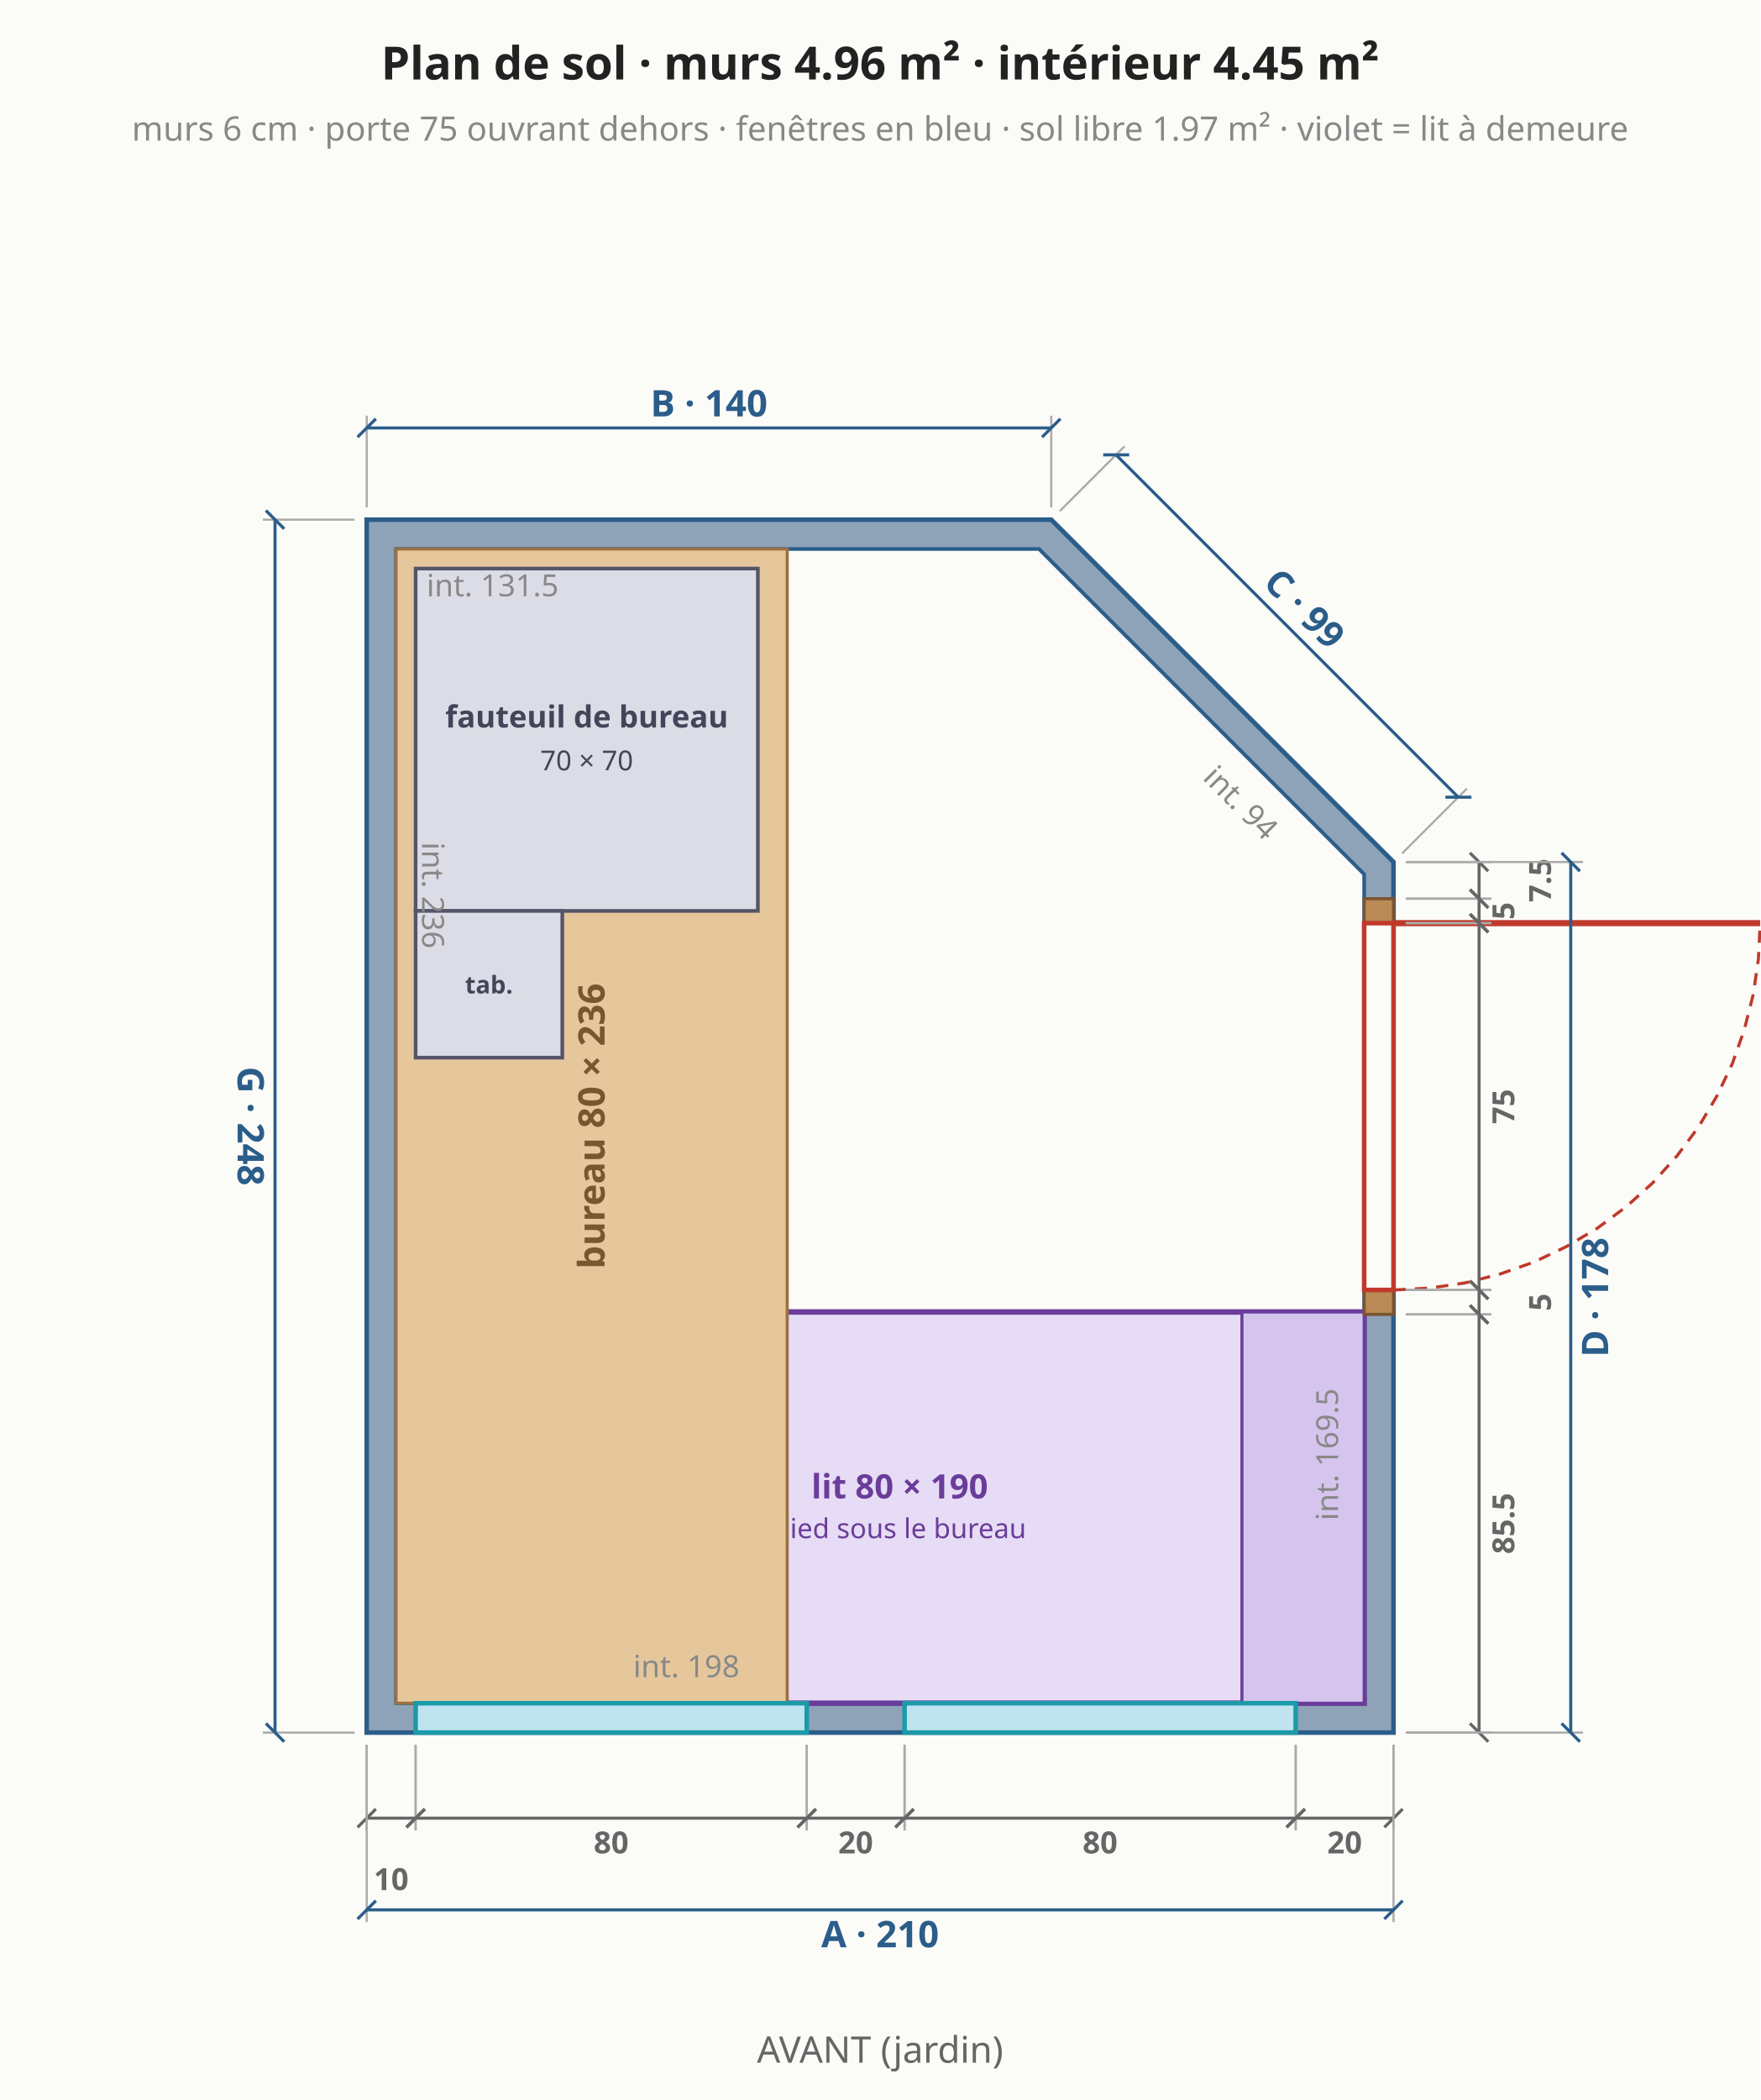
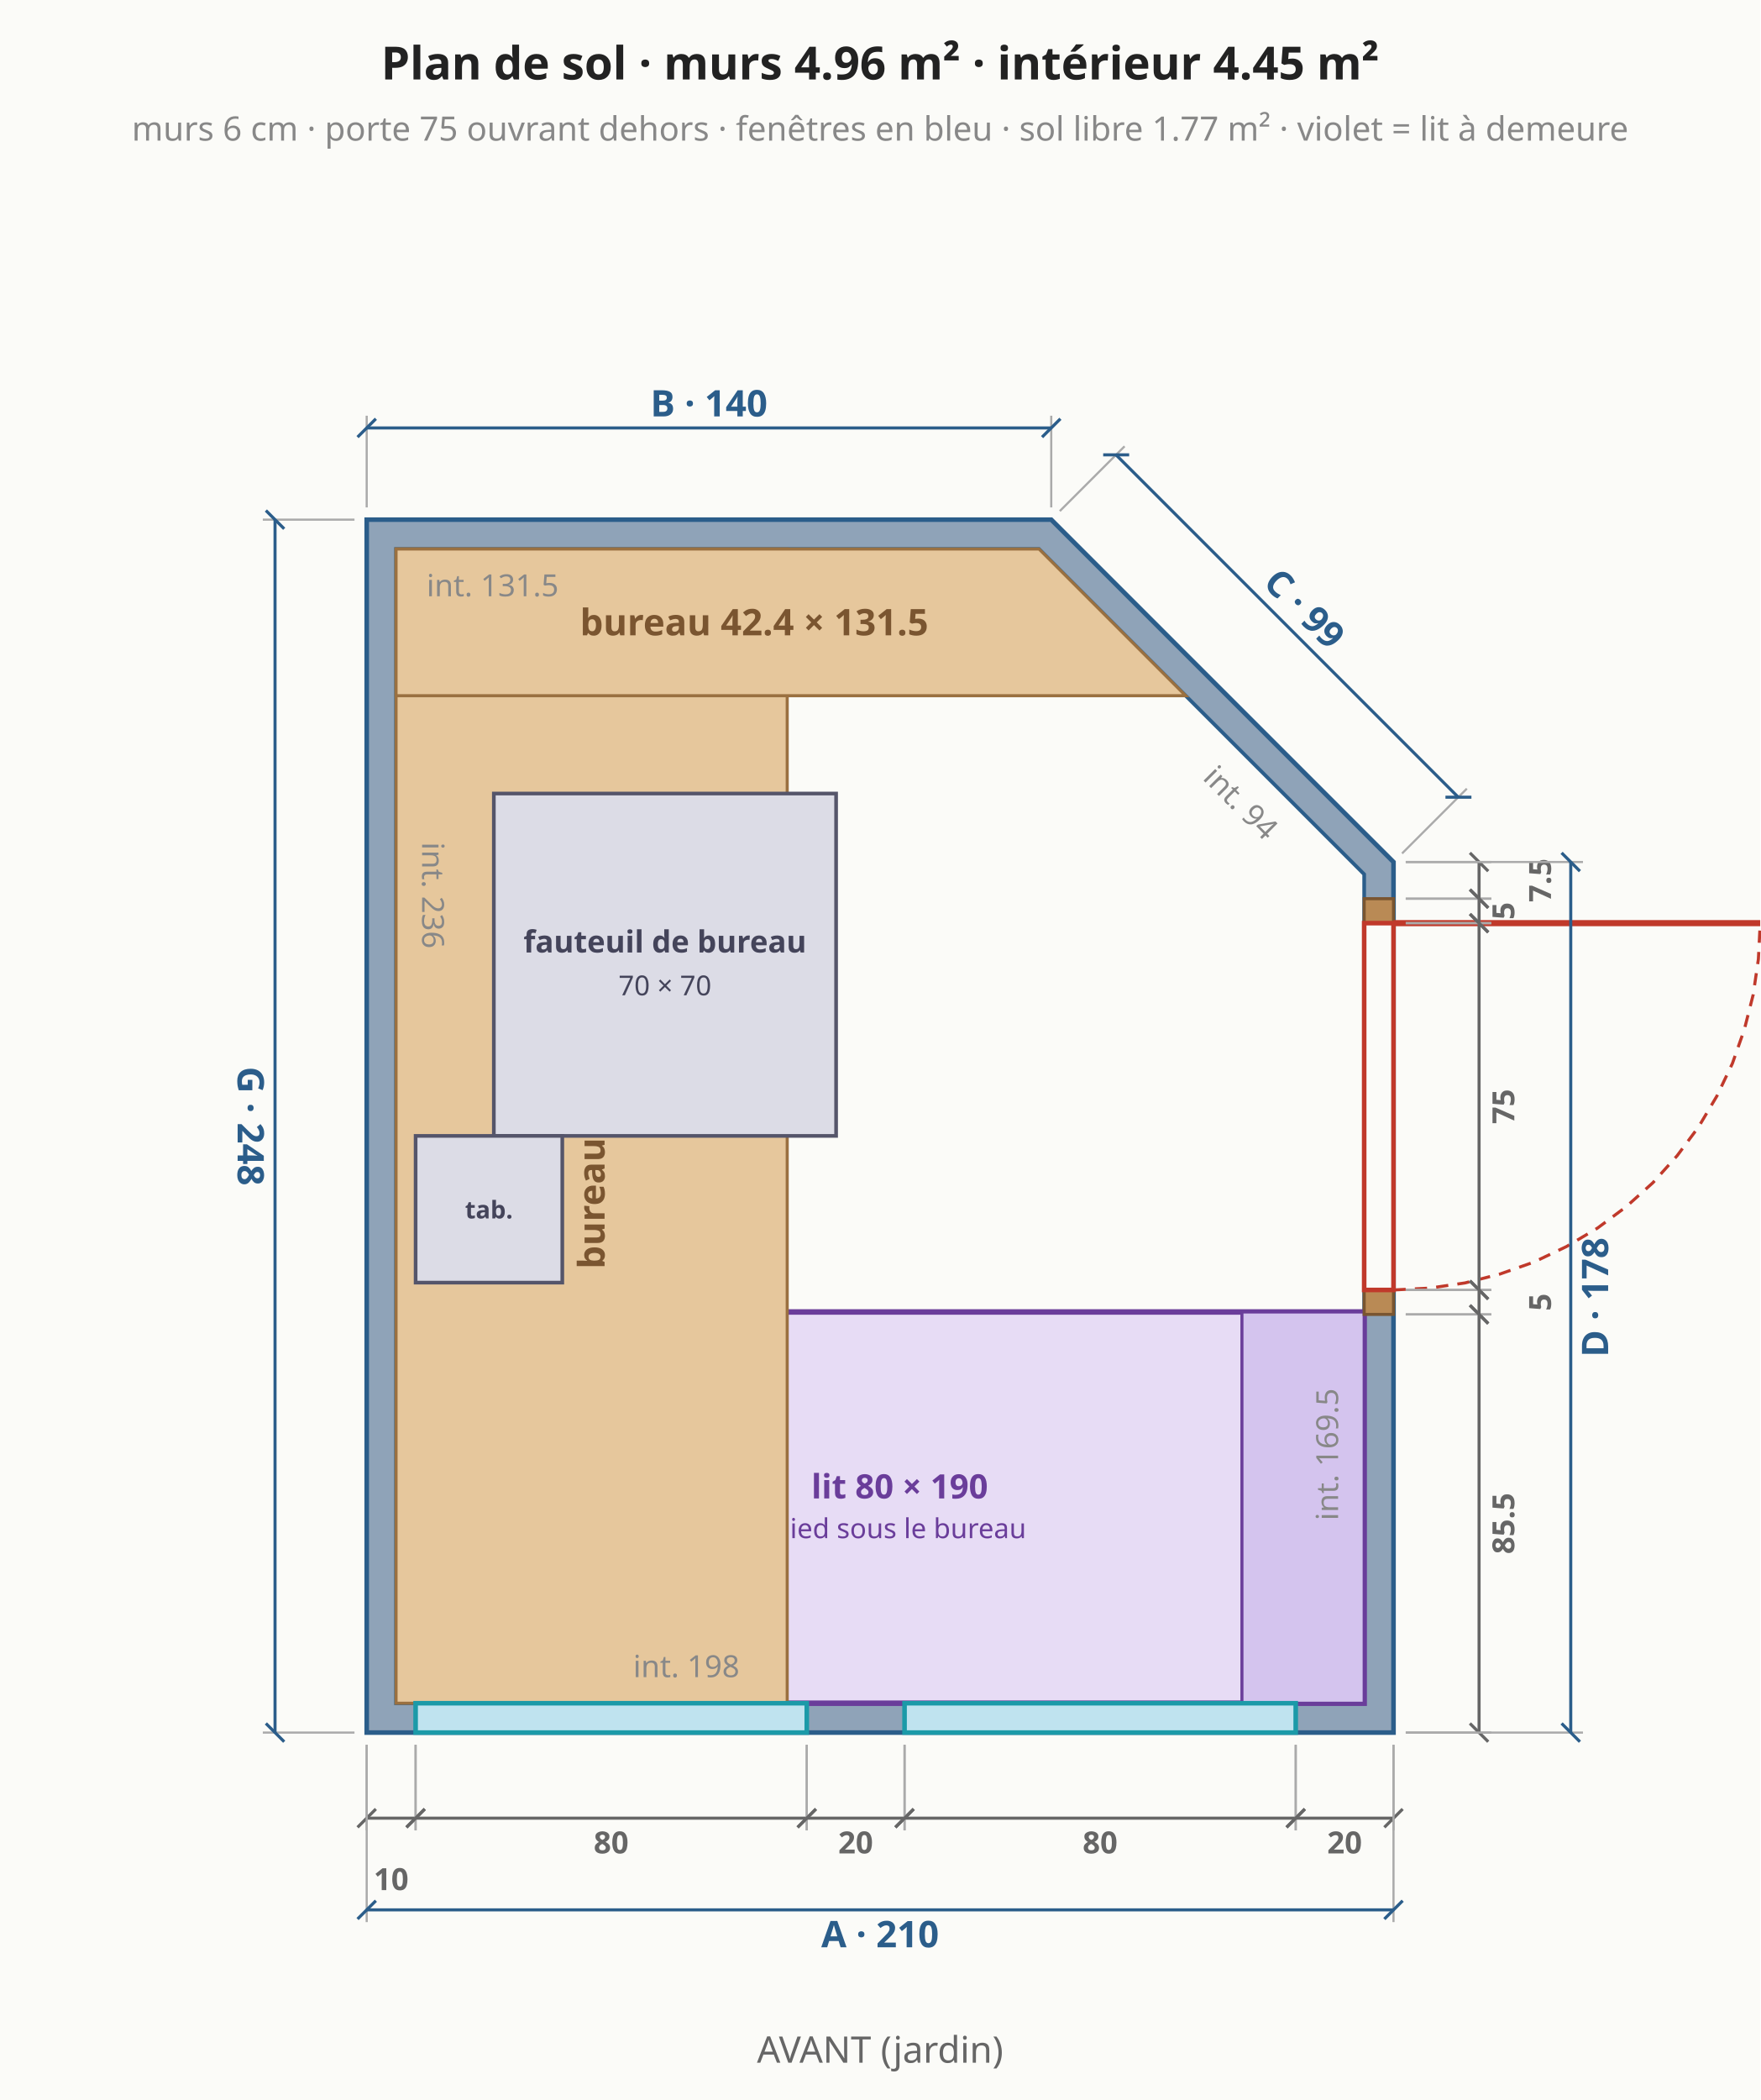
<svg xmlns="http://www.w3.org/2000/svg" viewBox="0 0 576 687" font-family="system-ui,sans-serif" font-size="13">
  <rect width="576" height="687" fill="#fbfbf8" />
  <polygon points="120.0,566.8 456.0,566.8 456.0,282.0 344.0,170.0 120.0,170.0" fill="#8fa3b8" stroke="#2b5d8a" stroke-width="1.5" />
  <polygon points="129.6,557.2 446.4,557.2 446.4,286.0 340.0,179.6 129.6,179.6" fill="#fbfbf8" stroke="#2b5d8a" stroke-width="1.2" />
  <polygon points="142.4,557.2 446.4,557.2 446.4,429.2 142.4,429.2" fill="#e7dcf5" stroke="#6a3d9a" stroke-width="1.8" />
  <text x="294.4" y="490.2" text-anchor="middle" fill="#6a3d9a" font-size="11" font-weight="bold">lit 80 × 190</text>
  <text x="294.4" y="503.2" text-anchor="middle" fill="#6a3d9a" font-size="9" font-weight="normal">pied sous le bureau</text>
  <polygon points="446.4,557.2 446.4,429.2 406.4,429.2 406.4,557.2" fill="#d4c4ee" stroke="#6a3d9a" stroke-width="1" />
  <polygon points="129.6,557.2 257.6,557.2 257.6,179.6 129.6,179.6" fill="#e6c79c" stroke="#9a7040" stroke-width="1" />
  <text x="193.6" y="368.4" text-anchor="middle" dominant-baseline="middle" fill="#7a5530" font-size="12" font-weight="bold" transform="rotate(-90 193.6 368.4)">bureau 80 × 236</text>
-   <polygon points="136.0,186.0 136.0,298.0 248.0,298.0 248.0,186.0" fill="#dcdce6" stroke="#55556a" stroke-width="1.2" />
-   <text x="192.0" y="238.0" text-anchor="middle" fill="#44445a" font-size="10" font-weight="bold">fauteuil de bureau</text>
-   <text x="192.0" y="252.0" text-anchor="middle" fill="#44445a" font-size="9" font-weight="normal">70 × 70</text>
-   <polygon points="136.0,298.0 136.0,346.0 184.0,346.0 184.0,298.0" fill="#dcdce6" stroke="#55556a" stroke-width="1.2" />
-   <text x="160.0" y="325.0" text-anchor="middle" fill="#44445a" font-size="8" font-weight="bold">tab.</text>
+   <polygon points="388.0,227.6 340.0,179.6 129.6,179.6 129.6,227.6" fill="#e6c79c" stroke="#9a7040" stroke-width="1" />
+   <text x="246.8" y="203.6" text-anchor="middle" dominant-baseline="middle" fill="#7a5530" font-size="12" font-weight="bold">bureau 42.4 × 131.5</text>
+   <polygon points="161.6,259.6 161.6,371.6 273.6,371.6 273.6,259.6" fill="#dcdce6" stroke="#55556a" stroke-width="1.2" />
+   <text x="217.6" y="311.6" text-anchor="middle" fill="#44445a" font-size="10" font-weight="bold">fauteuil de bureau</text>
+   <text x="217.6" y="325.6" text-anchor="middle" fill="#44445a" font-size="9" font-weight="normal">70 × 70</text>
+   <polygon points="136.0,371.6 136.0,419.6 184.0,419.6 184.0,371.6" fill="#dcdce6" stroke="#55556a" stroke-width="1.2" />
+   <text x="160.0" y="398.6" text-anchor="middle" fill="#44445a" font-size="8" font-weight="bold">tab.</text>
  <polygon points="136.0,566.8 264.0,566.8 264.0,557.2 136.0,557.2" fill="#bfe3ef" stroke="#1b9aa8" stroke-width="1.5" />
  <polygon points="296.0,566.8 424.0,566.8 424.0,557.2 296.0,557.2" fill="#bfe3ef" stroke="#1b9aa8" stroke-width="1.5" />
  <line x1="120.0" y1="570.8" x2="120.0" y2="598.8" stroke="#aaa" stroke-width="0.7" />
  <line x1="136.0" y1="570.8" x2="136.0" y2="598.8" stroke="#aaa" stroke-width="0.7" />
  <line x1="120.0" y1="594.8" x2="136.0" y2="594.8" stroke="#666" stroke-width="1" />
  <line x1="117.0" y1="597.8" x2="123.0" y2="591.8" stroke="#666" stroke-width="1" />
  <line x1="133.0" y1="597.8" x2="139.0" y2="591.8" stroke="#666" stroke-width="1" />
  <text x="128.0" y="614.8" text-anchor="middle" dominant-baseline="middle" fill="#666" font-size="10" font-weight="bold" transform="rotate(0.0 128.0 614.8)">10</text>
  <line x1="136.0" y1="570.8" x2="136.0" y2="598.8" stroke="#aaa" stroke-width="0.7" />
  <line x1="264.0" y1="570.8" x2="264.0" y2="598.8" stroke="#aaa" stroke-width="0.7" />
  <line x1="136.0" y1="594.8" x2="264.0" y2="594.8" stroke="#666" stroke-width="1" />
  <line x1="133.0" y1="597.8" x2="139.0" y2="591.8" stroke="#666" stroke-width="1" />
  <line x1="261.0" y1="597.8" x2="267.0" y2="591.8" stroke="#666" stroke-width="1" />
  <text x="200.0" y="602.8" text-anchor="middle" dominant-baseline="middle" fill="#666" font-size="10" font-weight="bold" transform="rotate(0.0 200.0 602.8)">80</text>
  <line x1="264.0" y1="570.8" x2="264.0" y2="598.8" stroke="#aaa" stroke-width="0.7" />
  <line x1="296.0" y1="570.8" x2="296.0" y2="598.8" stroke="#aaa" stroke-width="0.7" />
  <line x1="264.0" y1="594.8" x2="296.0" y2="594.8" stroke="#666" stroke-width="1" />
  <line x1="261.0" y1="597.8" x2="267.0" y2="591.8" stroke="#666" stroke-width="1" />
  <line x1="293.0" y1="597.8" x2="299.0" y2="591.8" stroke="#666" stroke-width="1" />
  <text x="280.0" y="602.8" text-anchor="middle" dominant-baseline="middle" fill="#666" font-size="10" font-weight="bold" transform="rotate(0.0 280.0 602.8)">20</text>
  <line x1="296.0" y1="570.8" x2="296.0" y2="598.8" stroke="#aaa" stroke-width="0.7" />
  <line x1="424.0" y1="570.8" x2="424.0" y2="598.8" stroke="#aaa" stroke-width="0.7" />
  <line x1="296.0" y1="594.8" x2="424.0" y2="594.8" stroke="#666" stroke-width="1" />
  <line x1="293.0" y1="597.8" x2="299.0" y2="591.8" stroke="#666" stroke-width="1" />
  <line x1="421.0" y1="597.8" x2="427.0" y2="591.8" stroke="#666" stroke-width="1" />
  <text x="360.0" y="602.8" text-anchor="middle" dominant-baseline="middle" fill="#666" font-size="10" font-weight="bold" transform="rotate(0.0 360.0 602.8)">80</text>
  <line x1="424.0" y1="570.8" x2="424.0" y2="598.8" stroke="#aaa" stroke-width="0.7" />
  <line x1="456.0" y1="570.8" x2="456.0" y2="598.8" stroke="#aaa" stroke-width="0.7" />
  <line x1="424.0" y1="594.8" x2="456.0" y2="594.8" stroke="#666" stroke-width="1" />
  <line x1="421.0" y1="597.8" x2="427.0" y2="591.8" stroke="#666" stroke-width="1" />
  <line x1="453.0" y1="597.8" x2="459.0" y2="591.8" stroke="#666" stroke-width="1" />
  <text x="440.0" y="602.8" text-anchor="middle" dominant-baseline="middle" fill="#666" font-size="10" font-weight="bold" transform="rotate(0.0 440.0 602.8)">20</text>
  <line x1="120.0" y1="570.8" x2="120.0" y2="628.8" stroke="#aaa" stroke-width="0.7" />
  <line x1="456.0" y1="570.8" x2="456.0" y2="628.8" stroke="#aaa" stroke-width="0.7" />
  <line x1="120.0" y1="624.8" x2="456.0" y2="624.8" stroke="#2b5d8a" stroke-width="1" />
  <line x1="117.0" y1="627.8" x2="123.0" y2="621.8" stroke="#2b5d8a" stroke-width="1" />
  <line x1="453.0" y1="627.8" x2="459.0" y2="621.8" stroke="#2b5d8a" stroke-width="1" />
  <text x="288.0" y="632.8" text-anchor="middle" dominant-baseline="middle" fill="#2b5d8a" font-size="12" font-weight="bold" transform="rotate(0.0 288.0 632.8)">A · 210</text>
  <polygon points="456.0,430.0 456.0,422.0 446.4,422.0 446.4,430.0" fill="#b98a55" stroke="#7a5530" stroke-width="1" />
  <polygon points="456.0,302.0 456.0,294.0 446.4,294.0 446.4,302.0" fill="#b98a55" stroke="#7a5530" stroke-width="1" />
  <polygon points="456.0,422.0 456.0,302.0 446.4,302.0 446.4,422.0" fill="#fbfbf8" stroke="#c0392b" stroke-width="1.5" />
  <line x1="456.0" y1="302.0" x2="576.0" y2="302.0" stroke="#c0392b" stroke-width="2" />
  <polyline points="456.0,422.0 467.8,421.4 479.4,419.7 490.8,416.8 501.9,412.9 512.6,407.8 522.7,401.8 532.1,394.8 540.9,386.9 548.8,378.1 555.8,368.7 561.8,358.6 566.9,347.9 570.8,336.8 573.7,325.4 575.4,313.8 576.0,302.0" fill="none" stroke="#c0392b" stroke-width="1" stroke-dasharray="4 3" />
  <line x1="460.0" y1="566.8" x2="488.0" y2="566.8" stroke="#aaa" stroke-width="0.7" />
  <line x1="460.0" y1="430.0" x2="488.0" y2="430.0" stroke="#aaa" stroke-width="0.7" />
  <line x1="484.0" y1="566.8" x2="484.0" y2="430.0" stroke="#666" stroke-width="1" />
  <line x1="487.0" y1="569.8" x2="481.0" y2="563.8" stroke="#666" stroke-width="1" />
  <line x1="487.0" y1="433.0" x2="481.0" y2="427.0" stroke="#666" stroke-width="1" />
  <text x="492.0" y="498.4" text-anchor="middle" dominant-baseline="middle" fill="#666" font-size="10" font-weight="bold" transform="rotate(-90.0 492.0 498.4)">85.5</text>
  <line x1="460.0" y1="430.0" x2="488.0" y2="430.0" stroke="#aaa" stroke-width="0.7" />
  <line x1="460.0" y1="422.0" x2="488.0" y2="422.0" stroke="#aaa" stroke-width="0.7" />
  <line x1="484.0" y1="430.0" x2="484.0" y2="422.0" stroke="#666" stroke-width="1" />
  <line x1="487.0" y1="433.0" x2="481.0" y2="427.0" stroke="#666" stroke-width="1" />
  <line x1="487.0" y1="425.0" x2="481.0" y2="419.0" stroke="#666" stroke-width="1" />
  <text x="504.0" y="426.0" text-anchor="middle" dominant-baseline="middle" fill="#666" font-size="10" font-weight="bold" transform="rotate(-90.0 504.0 426.0)">5</text>
  <line x1="460.0" y1="422.0" x2="488.0" y2="422.0" stroke="#aaa" stroke-width="0.7" />
  <line x1="460.0" y1="302.0" x2="488.0" y2="302.0" stroke="#aaa" stroke-width="0.7" />
  <line x1="484.0" y1="422.0" x2="484.0" y2="302.0" stroke="#666" stroke-width="1" />
  <line x1="487.0" y1="425.0" x2="481.0" y2="419.0" stroke="#666" stroke-width="1" />
  <line x1="487.0" y1="305.0" x2="481.0" y2="299.0" stroke="#666" stroke-width="1" />
  <text x="492.0" y="362.0" text-anchor="middle" dominant-baseline="middle" fill="#666" font-size="10" font-weight="bold" transform="rotate(-90.0 492.0 362.0)">75</text>
  <line x1="460.0" y1="302.0" x2="488.0" y2="302.0" stroke="#aaa" stroke-width="0.7" />
  <line x1="460.0" y1="294.0" x2="488.0" y2="294.0" stroke="#aaa" stroke-width="0.7" />
  <line x1="484.0" y1="302.0" x2="484.0" y2="294.0" stroke="#666" stroke-width="1" />
  <line x1="487.0" y1="305.0" x2="481.0" y2="299.0" stroke="#666" stroke-width="1" />
  <line x1="487.0" y1="297.0" x2="481.0" y2="291.0" stroke="#666" stroke-width="1" />
  <text x="492.0" y="298.0" text-anchor="middle" dominant-baseline="middle" fill="#666" font-size="10" font-weight="bold" transform="rotate(-90.0 492.0 298.0)">5</text>
  <line x1="460.0" y1="294.0" x2="488.0" y2="294.0" stroke="#aaa" stroke-width="0.7" />
  <line x1="460.0" y1="282.0" x2="488.0" y2="282.0" stroke="#aaa" stroke-width="0.7" />
  <line x1="484.0" y1="294.0" x2="484.0" y2="282.0" stroke="#666" stroke-width="1" />
  <line x1="487.0" y1="297.0" x2="481.0" y2="291.0" stroke="#666" stroke-width="1" />
  <line x1="487.0" y1="285.0" x2="481.0" y2="279.0" stroke="#666" stroke-width="1" />
  <text x="504.0" y="288.0" text-anchor="middle" dominant-baseline="middle" fill="#666" font-size="10" font-weight="bold" transform="rotate(-90.0 504.0 288.0)">7.5</text>
  <line x1="460.0" y1="566.8" x2="518.0" y2="566.8" stroke="#aaa" stroke-width="0.7" />
  <line x1="460.0" y1="282.0" x2="518.0" y2="282.0" stroke="#aaa" stroke-width="0.7" />
  <line x1="514.0" y1="566.8" x2="514.0" y2="282.0" stroke="#2b5d8a" stroke-width="1" />
  <line x1="517.0" y1="569.8" x2="511.0" y2="563.8" stroke="#2b5d8a" stroke-width="1" />
  <line x1="517.0" y1="285.0" x2="511.0" y2="279.0" stroke="#2b5d8a" stroke-width="1" />
  <text x="522.0" y="424.4" text-anchor="middle" dominant-baseline="middle" fill="#2b5d8a" font-size="12" font-weight="bold" transform="rotate(-90.0 522.0 424.4)">D · 178</text>
  <line x1="458.8" y1="279.2" x2="480.0" y2="258.0" stroke="#aaa" stroke-width="0.7" />
  <line x1="346.8" y1="167.2" x2="368.0" y2="146.0" stroke="#aaa" stroke-width="0.7" />
  <line x1="477.2" y1="260.8" x2="365.2" y2="148.8" stroke="#2b5d8a" stroke-width="1" />
  <line x1="481.5" y1="260.8" x2="473.0" y2="260.8" stroke="#2b5d8a" stroke-width="1" />
  <line x1="369.5" y1="148.8" x2="361.0" y2="148.8" stroke="#2b5d8a" stroke-width="1" />
  <text x="426.9" y="199.1" text-anchor="middle" dominant-baseline="middle" fill="#2b5d8a" font-size="12" font-weight="bold" transform="rotate(45.0 426.9 199.1)">C · 99</text>
  <line x1="344.0" y1="166.0" x2="344.0" y2="136.0" stroke="#aaa" stroke-width="0.7" />
  <line x1="120.0" y1="166.0" x2="120.0" y2="136.0" stroke="#aaa" stroke-width="0.7" />
  <line x1="344.0" y1="140.0" x2="120.0" y2="140.0" stroke="#2b5d8a" stroke-width="1" />
  <line x1="347.0" y1="137.0" x2="341.0" y2="143.0" stroke="#2b5d8a" stroke-width="1" />
  <line x1="123.0" y1="137.0" x2="117.0" y2="143.0" stroke="#2b5d8a" stroke-width="1" />
  <text x="232.0" y="132.0" text-anchor="middle" dominant-baseline="middle" fill="#2b5d8a" font-size="12" font-weight="bold" transform="rotate(0.0 232.0 132.0)">B · 140</text>
  <line x1="116.0" y1="170.0" x2="86.0" y2="170.0" stroke="#aaa" stroke-width="0.7" />
  <line x1="116.0" y1="566.8" x2="86.0" y2="566.8" stroke="#aaa" stroke-width="0.7" />
  <line x1="90.0" y1="170.0" x2="90.0" y2="566.8" stroke="#2b5d8a" stroke-width="1" />
  <line x1="87.0" y1="167.0" x2="93.0" y2="173.0" stroke="#2b5d8a" stroke-width="1" />
  <line x1="87.0" y1="563.8" x2="93.0" y2="569.8" stroke="#2b5d8a" stroke-width="1" />
  <text x="82.0" y="368.4" text-anchor="middle" dominant-baseline="middle" fill="#2b5d8a" font-size="12" font-weight="bold" transform="rotate(90.0 82.0 368.4)">G · 248</text>
  <text x="224.6" y="545.2" text-anchor="middle" dominant-baseline="middle" fill="#888" font-size="10" transform="rotate(0.0 224.6 545.2)">int. 198</text>
  <text x="434.4" y="475.8" text-anchor="middle" dominant-baseline="middle" fill="#888" font-size="10" transform="rotate(-90.0 434.4 475.8)">int. 169.5</text>
  <text x="406.0" y="262.6" text-anchor="middle" dominant-baseline="middle" fill="#888" font-size="10" transform="rotate(45.0 406.0 262.6)">int. 94</text>
  <text x="161.2" y="191.6" text-anchor="middle" dominant-baseline="middle" fill="#888" font-size="10" transform="rotate(0.0 161.2 191.6)">int. 131.5</text>
  <text x="141.6" y="292.9" text-anchor="middle" dominant-baseline="middle" fill="#888" font-size="10" transform="rotate(90.0 141.6 292.9)">int. 236</text>
  <text x="288.0" y="26.0" text-anchor="middle" fill="#222" font-size="15" font-weight="bold">Plan de sol · murs 4.96 m² · intérieur 4.45 m²</text>
-   <text x="288.0" y="46.0" text-anchor="middle" fill="#888" font-size="11" font-weight="normal">murs 6 cm · porte 75 ouvrant dehors · fenêtres en bleu · sol libre 1.97 m² · violet = lit à demeure</text>
+   <text x="288.0" y="46.0" text-anchor="middle" fill="#888" font-size="11" font-weight="normal">murs 6 cm · porte 75 ouvrant dehors · fenêtres en bleu · sol libre 1.77 m² · violet = lit à demeure</text>
  <text x="288.0" y="674.8" text-anchor="middle" fill="#666" font-size="12" font-weight="normal">AVANT (jardin)</text>
</svg>
